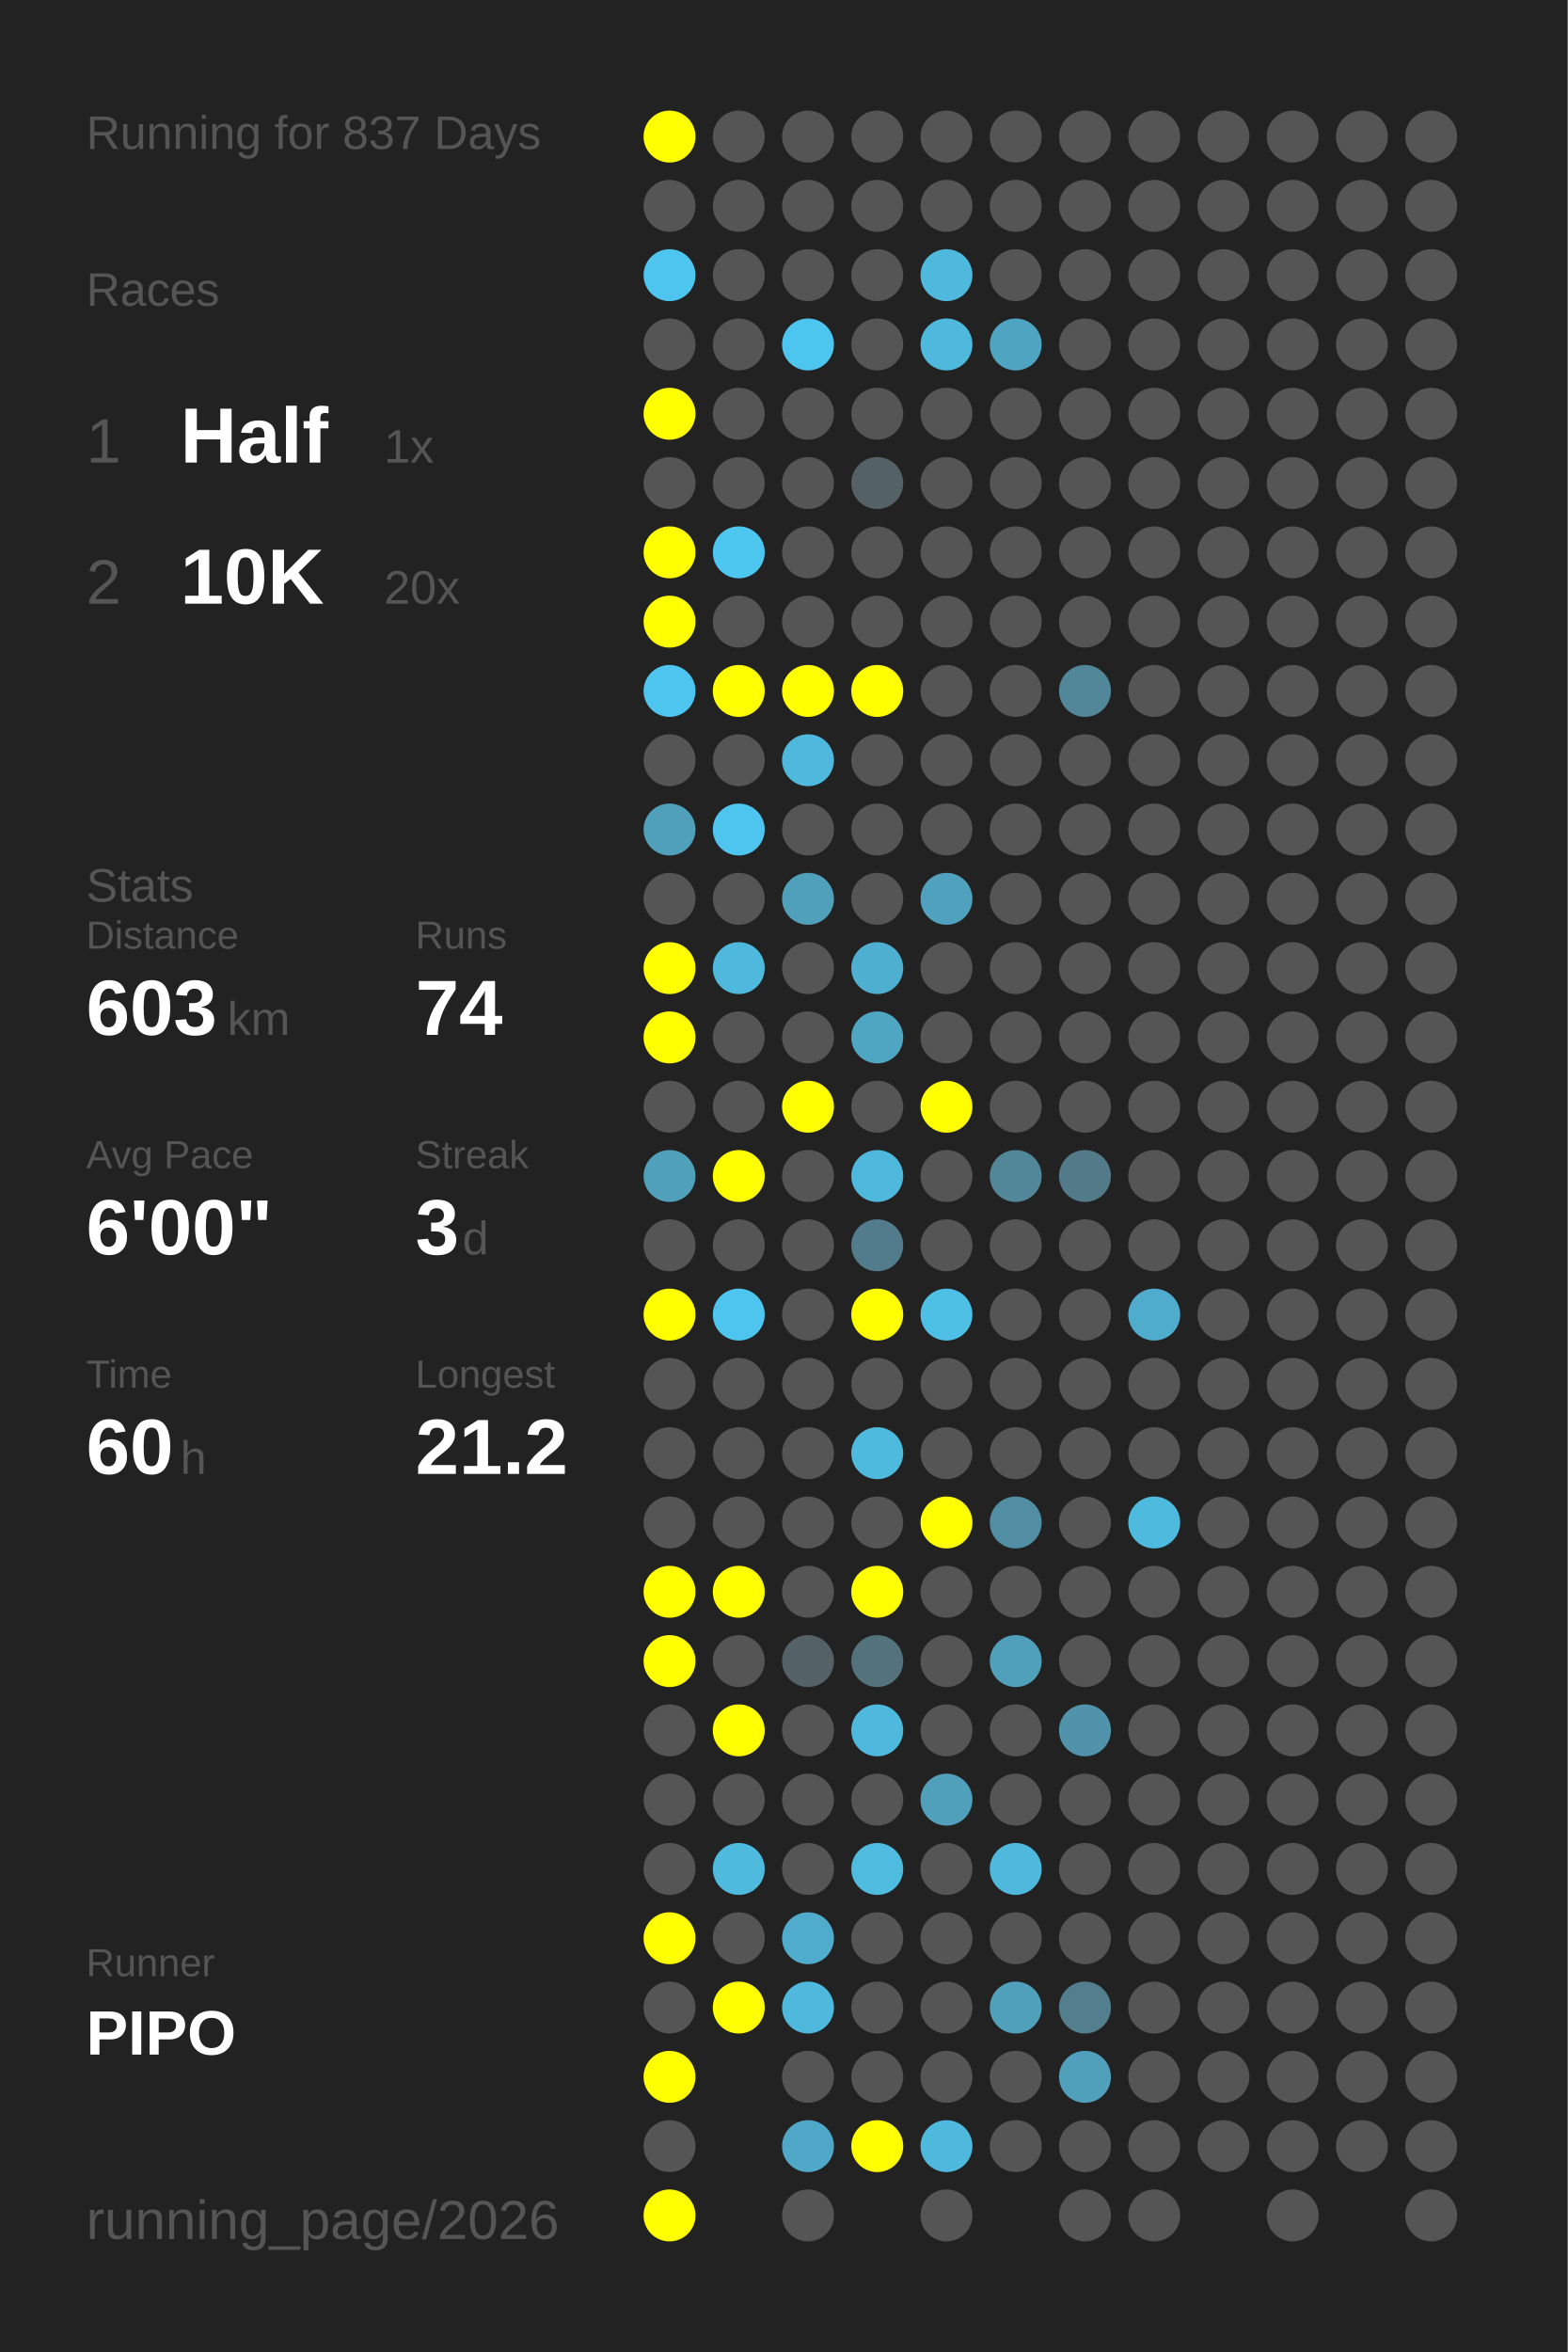
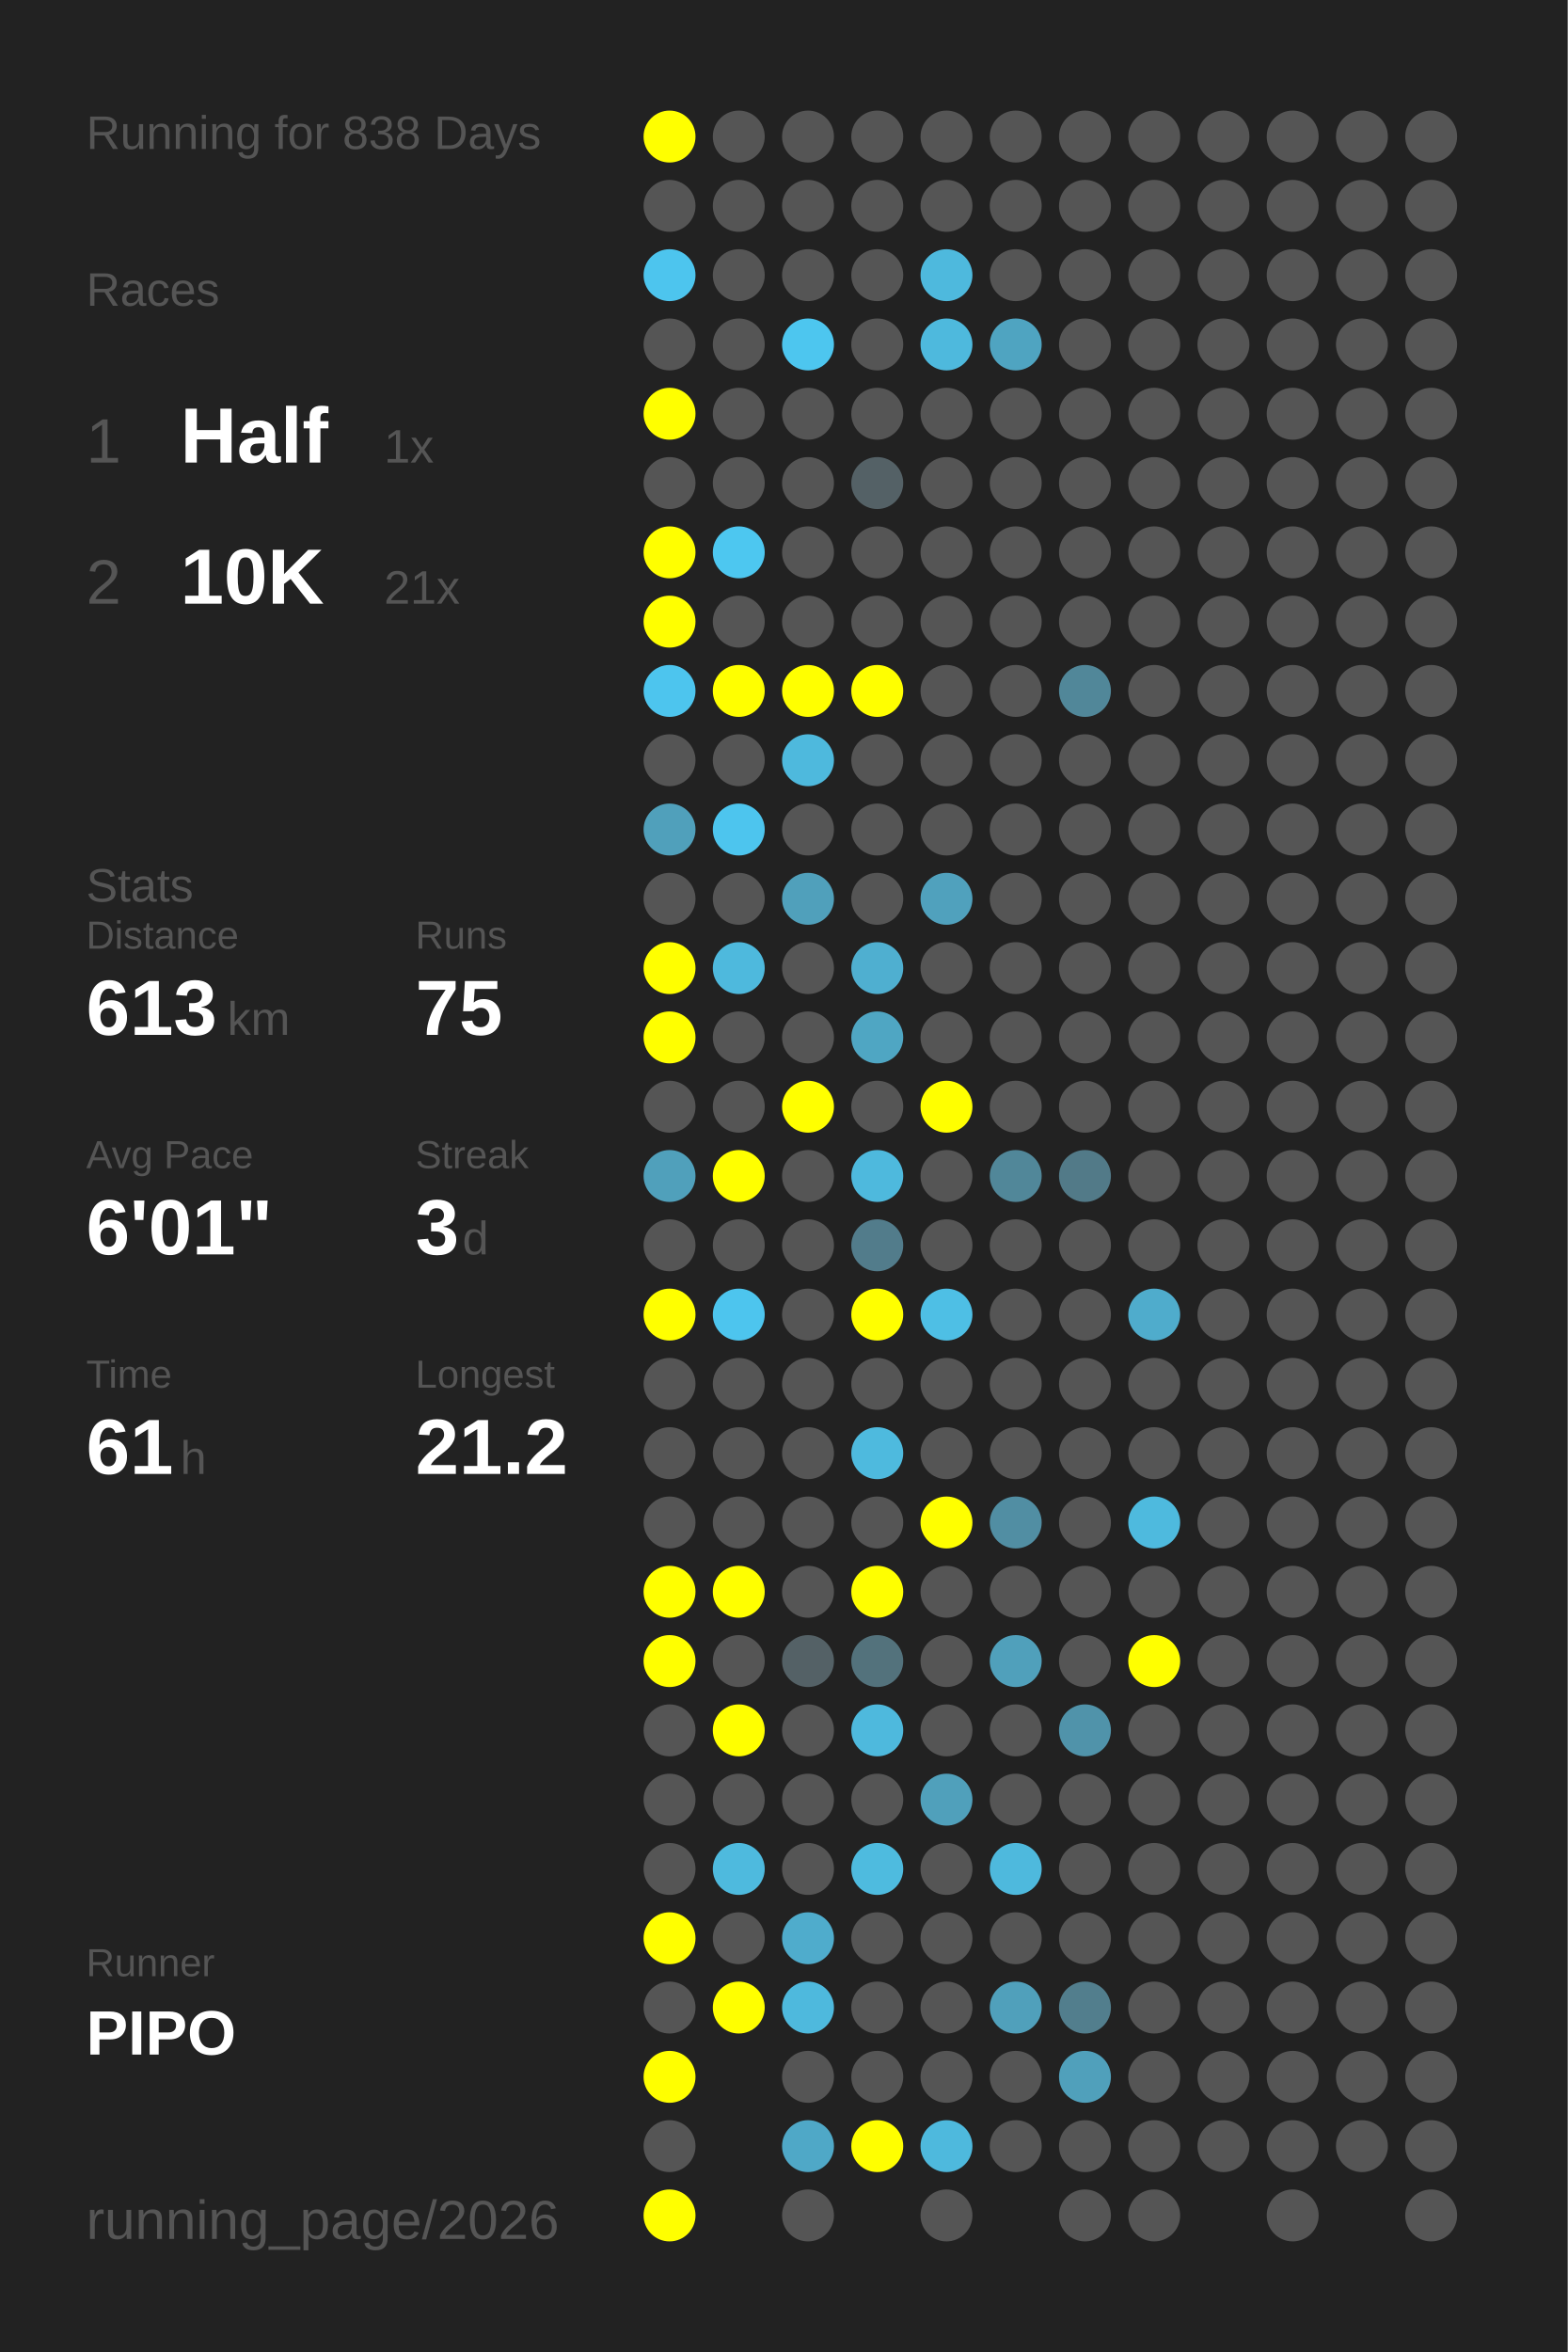
<svg xmlns="http://www.w3.org/2000/svg" baseProfile="full" height="300mm" version="1.1" viewBox="0,0,200,300" width="200mm">
  <defs />
  <rect fill="#222222" height="300" width="200" x="0" y="0" />
-   <text fill="#555555" style="font-size:6px; font-family:Arial;" x="11" y="19">Running for 837 Days</text>
+   <text fill="#555555" style="font-size:6px; font-family:Arial;" x="11" y="19">Running for 838 Days</text>
  <text fill="#555555" style="font-size:6px; font-family:Arial;" x="11" y="39">Races</text>
  <text fill="#555555" style="font-size:8px; font-family:Arial;" x="11" y="59">1</text>
  <text fill="#FFFFFF" style="font-size:10px; font-family:Arial; font-weight:bold;" x="23" y="59">Half</text>
  <text fill="#555555" style="font-size:6px; font-family:Arial;" x="49" y="59">1x</text>
  <text fill="#555555" style="font-size:8px; font-family:Arial;" x="11" y="77">2</text>
  <text fill="#FFFFFF" style="font-size:10px; font-family:Arial; font-weight:bold;" x="23" y="77">10K</text>
-   <text fill="#555555" style="font-size:6px; font-family:Arial;" x="49" y="77">20x</text>
+   <text fill="#555555" style="font-size:6px; font-family:Arial;" x="49" y="77">21x</text>
  <text fill="#555555" style="font-size:6px; font-family:Arial;" x="11" y="115">Stats</text>
  <text fill="#555555" style="font-size:5px; font-family:Arial;" x="11" y="121">Distance</text>
-   <text fill="#FFFFFF" style="font-size:10px; font-family:Arial; font-weight:bold;" x="11" y="132">603</text>
+   <text fill="#FFFFFF" style="font-size:10px; font-family:Arial; font-weight:bold;" x="11" y="132">613</text>
  <text fill="#555555" style="font-size:6px; font-family:Arial;" x="29" y="132">km</text>
  <text fill="#555555" style="font-size:5px; font-family:Arial;" x="53" y="121">Runs</text>
-   <text fill="#FFFFFF" style="font-size:10px; font-family:Arial; font-weight:bold;" x="53" y="132">74</text>
+   <text fill="#FFFFFF" style="font-size:10px; font-family:Arial; font-weight:bold;" x="53" y="132">75</text>
  <text fill="#555555" style="font-size:5px; font-family:Arial;" x="11" y="149">Avg Pace</text>
-   <text fill="#FFFFFF" style="font-size:10px; font-family:Arial; font-weight:bold;" x="11" y="160">6'00"</text>
+   <text fill="#FFFFFF" style="font-size:10px; font-family:Arial; font-weight:bold;" x="11" y="160">6'01"</text>
  <text fill="#555555" style="font-size:5px; font-family:Arial;" x="53" y="149">Streak</text>
  <text fill="#FFFFFF" style="font-size:10px; font-family:Arial; font-weight:bold;" x="53" y="160">3</text>
  <text fill="#555555" style="font-size:6px; font-family:Arial;" x="59" y="160">d</text>
  <text fill="#555555" style="font-size:5px; font-family:Arial;" x="11" y="177">Time</text>
-   <text fill="#FFFFFF" style="font-size:10px; font-family:Arial; font-weight:bold;" x="11" y="188">60</text>
+   <text fill="#FFFFFF" style="font-size:10px; font-family:Arial; font-weight:bold;" x="11" y="188">61</text>
  <text fill="#555555" style="font-size:6px; font-family:Arial;" x="23" y="188">h</text>
  <text fill="#555555" style="font-size:5px; font-family:Arial;" x="53" y="177">Longest</text>
  <text fill="#FFFFFF" style="font-size:10px; font-family:Arial; font-weight:bold;" x="53" y="188">21.2</text>
  <text fill="#555555" style="font-size:5px; font-family:Arial;" x="11" y="252.065">Runner</text>
  <text fill="#FFFFFF" style="font-size:8px; font-family:Arial; font-weight:bold;" x="11" y="262.065">PIPO</text>
  <text fill="#555555" style="font-size:7px; font-family:Arial;" x="11" y="285.581">running_page/2026</text>
  <circle cx="85.417" cy="17.419" fill="#FFFF00" r="3.312" />
  <circle cx="85.417" cy="26.258" fill="#555555" r="3.312" />
  <circle cx="85.417" cy="35.097" fill="#4dc5ee" r="3.312" />
  <circle cx="85.417" cy="43.935" fill="#555555" r="3.312" />
  <circle cx="85.417" cy="52.774" fill="#FFFF00" r="3.312" />
  <circle cx="85.417" cy="61.613" fill="#555555" r="3.312" />
  <circle cx="85.417" cy="70.452" fill="#FFFF00" r="3.312" />
  <circle cx="85.417" cy="79.29" fill="#FFFF00" r="3.312" />
  <circle cx="85.417" cy="88.129" fill="#4dc5ee" r="3.312" />
  <circle cx="85.417" cy="96.968" fill="#555555" r="3.312" />
  <circle cx="85.417" cy="105.806" fill="#50a0bb" r="3.312" />
  <circle cx="85.417" cy="114.645" fill="#555555" r="3.312" />
  <circle cx="85.417" cy="123.484" fill="#FFFF00" r="3.312" />
  <circle cx="85.417" cy="132.323" fill="#FFFF00" r="3.312" />
  <circle cx="85.417" cy="141.161" fill="#555555" r="3.312" />
  <circle cx="85.417" cy="150" fill="#50a0bb" r="3.312" />
  <circle cx="85.417" cy="158.839" fill="#555555" r="3.312" />
  <circle cx="85.417" cy="167.677" fill="#FFFF00" r="3.312" />
  <circle cx="85.417" cy="176.516" fill="#555555" r="3.312" />
  <circle cx="85.417" cy="185.355" fill="#555555" r="3.312" />
  <circle cx="85.417" cy="194.194" fill="#555555" r="3.312" />
  <circle cx="85.417" cy="203.032" fill="#FFFF00" r="3.312" />
  <circle cx="85.417" cy="211.871" fill="#FFFF00" r="3.312" />
  <circle cx="85.417" cy="220.71" fill="#555555" r="3.312" />
  <circle cx="85.417" cy="229.548" fill="#555555" r="3.312" />
  <circle cx="85.417" cy="238.387" fill="#555555" r="3.312" />
  <circle cx="85.417" cy="247.226" fill="#FFFF00" r="3.312" />
  <circle cx="85.417" cy="256.065" fill="#555555" r="3.312" />
  <circle cx="85.417" cy="264.903" fill="#FFFF00" r="3.312" />
  <circle cx="85.417" cy="273.742" fill="#555555" r="3.312" />
  <circle cx="85.417" cy="282.581" fill="#FFFF00" r="3.312" />
  <circle cx="94.25" cy="17.419" fill="#555555" r="3.312" />
  <circle cx="94.25" cy="26.258" fill="#555555" r="3.312" />
  <circle cx="94.25" cy="35.097" fill="#555555" r="3.312" />
  <circle cx="94.25" cy="43.935" fill="#555555" r="3.312" />
  <circle cx="94.25" cy="52.774" fill="#555555" r="3.312" />
  <circle cx="94.25" cy="61.613" fill="#555555" r="3.312" />
  <circle cx="94.25" cy="70.452" fill="#4dc7f0" r="3.312" />
  <circle cx="94.25" cy="79.29" fill="#555555" r="3.312" />
  <circle cx="94.25" cy="88.129" fill="#FFFF00" r="3.312" />
  <circle cx="94.25" cy="96.968" fill="#555555" r="3.312" />
  <circle cx="94.25" cy="105.806" fill="#4dc5ee" r="3.312" />
  <circle cx="94.25" cy="114.645" fill="#555555" r="3.312" />
  <circle cx="94.25" cy="123.484" fill="#4eb9dd" r="3.312" />
  <circle cx="94.25" cy="132.323" fill="#555555" r="3.312" />
  <circle cx="94.25" cy="141.161" fill="#555555" r="3.312" />
  <circle cx="94.25" cy="150" fill="#FFFF00" r="3.312" />
  <circle cx="94.25" cy="158.839" fill="#555555" r="3.312" />
  <circle cx="94.25" cy="167.677" fill="#4dc5ee" r="3.312" />
  <circle cx="94.25" cy="176.516" fill="#555555" r="3.312" />
  <circle cx="94.25" cy="185.355" fill="#555555" r="3.312" />
  <circle cx="94.25" cy="194.194" fill="#555555" r="3.312" />
  <circle cx="94.25" cy="203.032" fill="#FFFF00" r="3.312" />
  <circle cx="94.25" cy="211.871" fill="#555555" r="3.312" />
  <circle cx="94.25" cy="220.71" fill="#FFFF00" r="3.312" />
  <circle cx="94.25" cy="229.548" fill="#555555" r="3.312" />
  <circle cx="94.25" cy="238.387" fill="#4ebade" r="3.312" />
  <circle cx="94.25" cy="247.226" fill="#555555" r="3.312" />
  <circle cx="94.25" cy="256.065" fill="#FFFF00" r="3.312" />
  <circle cx="103.083" cy="17.419" fill="#555555" r="3.312" />
  <circle cx="103.083" cy="26.258" fill="#555555" r="3.312" />
  <circle cx="103.083" cy="35.097" fill="#555555" r="3.312" />
  <circle cx="103.083" cy="43.935" fill="#4dc6ef" r="3.312" />
  <circle cx="103.083" cy="52.774" fill="#555555" r="3.312" />
  <circle cx="103.083" cy="61.613" fill="#555555" r="3.312" />
  <circle cx="103.083" cy="70.452" fill="#555555" r="3.312" />
  <circle cx="103.083" cy="79.29" fill="#555555" r="3.312" />
  <circle cx="103.083" cy="88.129" fill="#FFFF00" r="3.312" />
  <circle cx="103.083" cy="96.968" fill="#4eb9dd" r="3.312" />
  <circle cx="103.083" cy="105.806" fill="#555555" r="3.312" />
  <circle cx="103.083" cy="114.645" fill="#50a0bb" r="3.312" />
  <circle cx="103.083" cy="123.484" fill="#555555" r="3.312" />
  <circle cx="103.083" cy="132.323" fill="#555555" r="3.312" />
  <circle cx="103.083" cy="141.161" fill="#FFFF00" r="3.312" />
  <circle cx="103.083" cy="150" fill="#555555" r="3.312" />
  <circle cx="103.083" cy="158.839" fill="#555555" r="3.312" />
  <circle cx="103.083" cy="167.677" fill="#555555" r="3.312" />
  <circle cx="103.083" cy="176.516" fill="#555555" r="3.312" />
  <circle cx="103.083" cy="185.355" fill="#555555" r="3.312" />
  <circle cx="103.083" cy="194.194" fill="#555555" r="3.312" />
  <circle cx="103.083" cy="203.032" fill="#555555" r="3.312" />
  <circle cx="103.083" cy="211.871" fill="#546166" r="3.312" />
  <circle cx="103.083" cy="220.71" fill="#555555" r="3.312" />
  <circle cx="103.083" cy="229.548" fill="#555555" r="3.312" />
  <circle cx="103.083" cy="238.387" fill="#555555" r="3.312" />
  <circle cx="103.083" cy="247.226" fill="#4faccc" r="3.312" />
  <circle cx="103.083" cy="256.065" fill="#4eb9dd" r="3.312" />
  <circle cx="103.083" cy="264.903" fill="#555555" r="3.312" />
  <circle cx="103.083" cy="273.742" fill="#4fa8c7" r="3.312" />
  <circle cx="103.083" cy="282.581" fill="#555555" r="3.312" />
  <circle cx="111.917" cy="17.419" fill="#555555" r="3.312" />
  <circle cx="111.917" cy="26.258" fill="#555555" r="3.312" />
  <circle cx="111.917" cy="35.097" fill="#555555" r="3.312" />
  <circle cx="111.917" cy="43.935" fill="#555555" r="3.312" />
  <circle cx="111.917" cy="52.774" fill="#555555" r="3.312" />
  <circle cx="111.917" cy="61.613" fill="#546166" r="3.312" />
  <circle cx="111.917" cy="70.452" fill="#555555" r="3.312" />
  <circle cx="111.917" cy="79.29" fill="#555555" r="3.312" />
  <circle cx="111.917" cy="88.129" fill="#FFFF00" r="3.312" />
  <circle cx="111.917" cy="96.968" fill="#555555" r="3.312" />
  <circle cx="111.917" cy="105.806" fill="#555555" r="3.312" />
  <circle cx="111.917" cy="114.645" fill="#555555" r="3.312" />
  <circle cx="111.917" cy="123.484" fill="#4fafd0" r="3.312" />
  <circle cx="111.917" cy="132.323" fill="#4fa6c3" r="3.312" />
  <circle cx="111.917" cy="141.161" fill="#555555" r="3.312" />
  <circle cx="111.917" cy="150" fill="#4eb9dd" r="3.312" />
  <circle cx="111.917" cy="158.839" fill="#527c8b" r="3.312" />
  <circle cx="111.917" cy="167.677" fill="#FFFF00" r="3.312" />
  <circle cx="111.917" cy="176.516" fill="#555555" r="3.312" />
  <circle cx="111.917" cy="185.355" fill="#4ebade" r="3.312" />
  <circle cx="111.917" cy="194.194" fill="#555555" r="3.312" />
  <circle cx="111.917" cy="203.032" fill="#FFFF00" r="3.312" />
  <circle cx="111.917" cy="211.871" fill="#53727c" r="3.312" />
  <circle cx="111.917" cy="220.71" fill="#4eb9dd" r="3.312" />
  <circle cx="111.917" cy="229.548" fill="#555555" r="3.312" />
  <circle cx="111.917" cy="238.387" fill="#4ebbdf" r="3.312" />
  <circle cx="111.917" cy="247.226" fill="#555555" r="3.312" />
  <circle cx="111.917" cy="256.065" fill="#555555" r="3.312" />
  <circle cx="111.917" cy="264.903" fill="#555555" r="3.312" />
  <circle cx="111.917" cy="273.742" fill="#FFFF00" r="3.312" />
  <circle cx="120.75" cy="17.419" fill="#555555" r="3.312" />
  <circle cx="120.75" cy="26.258" fill="#555555" r="3.312" />
  <circle cx="120.75" cy="35.097" fill="#4eb9dd" r="3.312" />
  <circle cx="120.75" cy="43.935" fill="#4eb9dd" r="3.312" />
  <circle cx="120.75" cy="52.774" fill="#555555" r="3.312" />
  <circle cx="120.75" cy="61.613" fill="#555555" r="3.312" />
  <circle cx="120.75" cy="70.452" fill="#555555" r="3.312" />
  <circle cx="120.75" cy="79.29" fill="#555555" r="3.312" />
  <circle cx="120.75" cy="88.129" fill="#555555" r="3.312" />
  <circle cx="120.75" cy="96.968" fill="#555555" r="3.312" />
  <circle cx="120.75" cy="105.806" fill="#555555" r="3.312" />
  <circle cx="120.75" cy="114.645" fill="#50a1bd" r="3.312" />
  <circle cx="120.75" cy="123.484" fill="#555555" r="3.312" />
  <circle cx="120.75" cy="132.323" fill="#555555" r="3.312" />
  <circle cx="120.75" cy="141.161" fill="#FFFF00" r="3.312" />
  <circle cx="120.75" cy="150" fill="#555555" r="3.312" />
  <circle cx="120.75" cy="158.839" fill="#555555" r="3.312" />
  <circle cx="120.75" cy="167.677" fill="#4ebfe5" r="3.312" />
  <circle cx="120.75" cy="176.516" fill="#555555" r="3.312" />
  <circle cx="120.75" cy="185.355" fill="#555555" r="3.312" />
  <circle cx="120.75" cy="194.194" fill="#FFFF00" r="3.312" />
  <circle cx="120.75" cy="203.032" fill="#555555" r="3.312" />
  <circle cx="120.75" cy="211.871" fill="#555555" r="3.312" />
  <circle cx="120.75" cy="220.71" fill="#555555" r="3.312" />
  <circle cx="120.75" cy="229.548" fill="#50a0bb" r="3.312" />
  <circle cx="120.75" cy="238.387" fill="#555555" r="3.312" />
  <circle cx="120.75" cy="247.226" fill="#555555" r="3.312" />
  <circle cx="120.75" cy="256.065" fill="#555555" r="3.312" />
  <circle cx="120.75" cy="264.903" fill="#555555" r="3.312" />
  <circle cx="120.75" cy="273.742" fill="#4eb9dd" r="3.312" />
  <circle cx="120.75" cy="282.581" fill="#555555" r="3.312" />
  <circle cx="129.583" cy="17.419" fill="#555555" r="3.312" />
  <circle cx="129.583" cy="26.258" fill="#555555" r="3.312" />
  <circle cx="129.583" cy="35.097" fill="#555555" r="3.312" />
  <circle cx="129.583" cy="43.935" fill="#4fa4c1" r="3.312" />
  <circle cx="129.583" cy="52.774" fill="#555555" r="3.312" />
  <circle cx="129.583" cy="61.613" fill="#555555" r="3.312" />
  <circle cx="129.583" cy="70.452" fill="#555555" r="3.312" />
  <circle cx="129.583" cy="79.29" fill="#555555" r="3.312" />
  <circle cx="129.583" cy="88.129" fill="#555555" r="3.312" />
  <circle cx="129.583" cy="96.968" fill="#555555" r="3.312" />
  <circle cx="129.583" cy="105.806" fill="#555555" r="3.312" />
  <circle cx="129.583" cy="114.645" fill="#555555" r="3.312" />
  <circle cx="129.583" cy="123.484" fill="#555555" r="3.312" />
  <circle cx="129.583" cy="132.323" fill="#555555" r="3.312" />
  <circle cx="129.583" cy="141.161" fill="#555555" r="3.312" />
  <circle cx="129.583" cy="150" fill="#518799" r="3.312" />
  <circle cx="129.583" cy="158.839" fill="#555555" r="3.312" />
  <circle cx="129.583" cy="167.677" fill="#555555" r="3.312" />
  <circle cx="129.583" cy="176.516" fill="#555555" r="3.312" />
  <circle cx="129.583" cy="185.355" fill="#555555" r="3.312" />
  <circle cx="129.583" cy="194.194" fill="#518ea3" r="3.312" />
  <circle cx="129.583" cy="203.032" fill="#555555" r="3.312" />
  <circle cx="129.583" cy="211.871" fill="#50a0bb" r="3.312" />
  <circle cx="129.583" cy="220.71" fill="#555555" r="3.312" />
  <circle cx="129.583" cy="229.548" fill="#555555" r="3.312" />
  <circle cx="129.583" cy="238.387" fill="#4eb9dd" r="3.312" />
  <circle cx="129.583" cy="247.226" fill="#555555" r="3.312" />
  <circle cx="129.583" cy="256.065" fill="#50a0bb" r="3.312" />
  <circle cx="129.583" cy="264.903" fill="#555555" r="3.312" />
  <circle cx="129.583" cy="273.742" fill="#555555" r="3.312" />
  <circle cx="138.417" cy="17.419" fill="#555555" r="3.312" />
  <circle cx="138.417" cy="26.258" fill="#555555" r="3.312" />
  <circle cx="138.417" cy="35.097" fill="#555555" r="3.312" />
  <circle cx="138.417" cy="43.935" fill="#555555" r="3.312" />
  <circle cx="138.417" cy="52.774" fill="#555555" r="3.312" />
  <circle cx="138.417" cy="61.613" fill="#555555" r="3.312" />
  <circle cx="138.417" cy="70.452" fill="#555555" r="3.312" />
  <circle cx="138.417" cy="79.29" fill="#555555" r="3.312" />
  <circle cx="138.417" cy="88.129" fill="#518799" r="3.312" />
  <circle cx="138.417" cy="96.968" fill="#555555" r="3.312" />
  <circle cx="138.417" cy="105.806" fill="#555555" r="3.312" />
  <circle cx="138.417" cy="114.645" fill="#555555" r="3.312" />
  <circle cx="138.417" cy="123.484" fill="#555555" r="3.312" />
  <circle cx="138.417" cy="132.323" fill="#555555" r="3.312" />
  <circle cx="138.417" cy="141.161" fill="#555555" r="3.312" />
  <circle cx="138.417" cy="150" fill="#527a88" r="3.312" />
  <circle cx="138.417" cy="158.839" fill="#555555" r="3.312" />
  <circle cx="138.417" cy="167.677" fill="#555555" r="3.312" />
  <circle cx="138.417" cy="176.516" fill="#555555" r="3.312" />
  <circle cx="138.417" cy="185.355" fill="#555555" r="3.312" />
  <circle cx="138.417" cy="194.194" fill="#555555" r="3.312" />
  <circle cx="138.417" cy="203.032" fill="#555555" r="3.312" />
  <circle cx="138.417" cy="211.871" fill="#555555" r="3.312" />
  <circle cx="138.417" cy="220.71" fill="#5093aa" r="3.312" />
  <circle cx="138.417" cy="229.548" fill="#555555" r="3.312" />
  <circle cx="138.417" cy="238.387" fill="#555555" r="3.312" />
  <circle cx="138.417" cy="247.226" fill="#555555" r="3.312" />
  <circle cx="138.417" cy="256.065" fill="#527e8d" r="3.312" />
  <circle cx="138.417" cy="264.903" fill="#50a0bb" r="3.312" />
  <circle cx="138.417" cy="273.742" fill="#555555" r="3.312" />
  <circle cx="138.417" cy="282.581" fill="#555555" r="3.312" />
  <circle cx="147.25" cy="17.419" fill="#555555" r="3.312" />
  <circle cx="147.25" cy="26.258" fill="#555555" r="3.312" />
  <circle cx="147.25" cy="35.097" fill="#555555" r="3.312" />
  <circle cx="147.25" cy="43.935" fill="#555555" r="3.312" />
  <circle cx="147.25" cy="52.774" fill="#555555" r="3.312" />
  <circle cx="147.25" cy="61.613" fill="#555555" r="3.312" />
  <circle cx="147.25" cy="70.452" fill="#555555" r="3.312" />
  <circle cx="147.25" cy="79.29" fill="#555555" r="3.312" />
  <circle cx="147.25" cy="88.129" fill="#555555" r="3.312" />
  <circle cx="147.25" cy="96.968" fill="#555555" r="3.312" />
  <circle cx="147.25" cy="105.806" fill="#555555" r="3.312" />
  <circle cx="147.25" cy="114.645" fill="#555555" r="3.312" />
  <circle cx="147.25" cy="123.484" fill="#555555" r="3.312" />
  <circle cx="147.25" cy="132.323" fill="#555555" r="3.312" />
  <circle cx="147.25" cy="141.161" fill="#555555" r="3.312" />
  <circle cx="147.25" cy="150" fill="#555555" r="3.312" />
  <circle cx="147.25" cy="158.839" fill="#555555" r="3.312" />
  <circle cx="147.25" cy="167.677" fill="#4faccc" r="3.312" />
  <circle cx="147.25" cy="176.516" fill="#555555" r="3.312" />
  <circle cx="147.25" cy="185.355" fill="#555555" r="3.312" />
  <circle cx="147.25" cy="194.194" fill="#4ebade" r="3.312" />
  <circle cx="147.25" cy="203.032" fill="#555555" r="3.312" />
-   <circle cx="147.25" cy="211.871" fill="#555555" r="3.312" />
+   <circle cx="147.25" cy="211.871" fill="#FFFF00" r="3.312" />
  <circle cx="147.25" cy="220.71" fill="#555555" r="3.312" />
  <circle cx="147.25" cy="229.548" fill="#555555" r="3.312" />
  <circle cx="147.25" cy="238.387" fill="#555555" r="3.312" />
  <circle cx="147.25" cy="247.226" fill="#555555" r="3.312" />
  <circle cx="147.25" cy="256.065" fill="#555555" r="3.312" />
  <circle cx="147.25" cy="264.903" fill="#555555" r="3.312" />
  <circle cx="147.25" cy="273.742" fill="#555555" r="3.312" />
  <circle cx="147.25" cy="282.581" fill="#555555" r="3.312" />
  <circle cx="156.083" cy="17.419" fill="#555555" r="3.312" />
  <circle cx="156.083" cy="26.258" fill="#555555" r="3.312" />
  <circle cx="156.083" cy="35.097" fill="#555555" r="3.312" />
  <circle cx="156.083" cy="43.935" fill="#555555" r="3.312" />
  <circle cx="156.083" cy="52.774" fill="#555555" r="3.312" />
  <circle cx="156.083" cy="61.613" fill="#555555" r="3.312" />
  <circle cx="156.083" cy="70.452" fill="#555555" r="3.312" />
  <circle cx="156.083" cy="79.29" fill="#555555" r="3.312" />
  <circle cx="156.083" cy="88.129" fill="#555555" r="3.312" />
  <circle cx="156.083" cy="96.968" fill="#555555" r="3.312" />
  <circle cx="156.083" cy="105.806" fill="#555555" r="3.312" />
  <circle cx="156.083" cy="114.645" fill="#555555" r="3.312" />
  <circle cx="156.083" cy="123.484" fill="#555555" r="3.312" />
  <circle cx="156.083" cy="132.323" fill="#555555" r="3.312" />
  <circle cx="156.083" cy="141.161" fill="#555555" r="3.312" />
  <circle cx="156.083" cy="150" fill="#555555" r="3.312" />
  <circle cx="156.083" cy="158.839" fill="#555555" r="3.312" />
  <circle cx="156.083" cy="167.677" fill="#555555" r="3.312" />
  <circle cx="156.083" cy="176.516" fill="#555555" r="3.312" />
  <circle cx="156.083" cy="185.355" fill="#555555" r="3.312" />
  <circle cx="156.083" cy="194.194" fill="#555555" r="3.312" />
  <circle cx="156.083" cy="203.032" fill="#555555" r="3.312" />
  <circle cx="156.083" cy="211.871" fill="#555555" r="3.312" />
  <circle cx="156.083" cy="220.71" fill="#555555" r="3.312" />
  <circle cx="156.083" cy="229.548" fill="#555555" r="3.312" />
  <circle cx="156.083" cy="238.387" fill="#555555" r="3.312" />
  <circle cx="156.083" cy="247.226" fill="#555555" r="3.312" />
  <circle cx="156.083" cy="256.065" fill="#555555" r="3.312" />
  <circle cx="156.083" cy="264.903" fill="#555555" r="3.312" />
  <circle cx="156.083" cy="273.742" fill="#555555" r="3.312" />
  <circle cx="164.917" cy="17.419" fill="#555555" r="3.312" />
  <circle cx="164.917" cy="26.258" fill="#555555" r="3.312" />
  <circle cx="164.917" cy="35.097" fill="#555555" r="3.312" />
  <circle cx="164.917" cy="43.935" fill="#555555" r="3.312" />
  <circle cx="164.917" cy="52.774" fill="#555555" r="3.312" />
  <circle cx="164.917" cy="61.613" fill="#555555" r="3.312" />
  <circle cx="164.917" cy="70.452" fill="#555555" r="3.312" />
  <circle cx="164.917" cy="79.29" fill="#555555" r="3.312" />
  <circle cx="164.917" cy="88.129" fill="#555555" r="3.312" />
  <circle cx="164.917" cy="96.968" fill="#555555" r="3.312" />
  <circle cx="164.917" cy="105.806" fill="#555555" r="3.312" />
  <circle cx="164.917" cy="114.645" fill="#555555" r="3.312" />
  <circle cx="164.917" cy="123.484" fill="#555555" r="3.312" />
  <circle cx="164.917" cy="132.323" fill="#555555" r="3.312" />
  <circle cx="164.917" cy="141.161" fill="#555555" r="3.312" />
  <circle cx="164.917" cy="150" fill="#555555" r="3.312" />
  <circle cx="164.917" cy="158.839" fill="#555555" r="3.312" />
  <circle cx="164.917" cy="167.677" fill="#555555" r="3.312" />
  <circle cx="164.917" cy="176.516" fill="#555555" r="3.312" />
  <circle cx="164.917" cy="185.355" fill="#555555" r="3.312" />
  <circle cx="164.917" cy="194.194" fill="#555555" r="3.312" />
  <circle cx="164.917" cy="203.032" fill="#555555" r="3.312" />
  <circle cx="164.917" cy="211.871" fill="#555555" r="3.312" />
  <circle cx="164.917" cy="220.71" fill="#555555" r="3.312" />
  <circle cx="164.917" cy="229.548" fill="#555555" r="3.312" />
  <circle cx="164.917" cy="238.387" fill="#555555" r="3.312" />
  <circle cx="164.917" cy="247.226" fill="#555555" r="3.312" />
  <circle cx="164.917" cy="256.065" fill="#555555" r="3.312" />
  <circle cx="164.917" cy="264.903" fill="#555555" r="3.312" />
  <circle cx="164.917" cy="273.742" fill="#555555" r="3.312" />
  <circle cx="164.917" cy="282.581" fill="#555555" r="3.312" />
  <circle cx="173.75" cy="17.419" fill="#555555" r="3.312" />
  <circle cx="173.75" cy="26.258" fill="#555555" r="3.312" />
  <circle cx="173.75" cy="35.097" fill="#555555" r="3.312" />
  <circle cx="173.75" cy="43.935" fill="#555555" r="3.312" />
  <circle cx="173.75" cy="52.774" fill="#555555" r="3.312" />
  <circle cx="173.75" cy="61.613" fill="#555555" r="3.312" />
  <circle cx="173.75" cy="70.452" fill="#555555" r="3.312" />
  <circle cx="173.75" cy="79.29" fill="#555555" r="3.312" />
  <circle cx="173.75" cy="88.129" fill="#555555" r="3.312" />
  <circle cx="173.75" cy="96.968" fill="#555555" r="3.312" />
  <circle cx="173.75" cy="105.806" fill="#555555" r="3.312" />
  <circle cx="173.75" cy="114.645" fill="#555555" r="3.312" />
  <circle cx="173.75" cy="123.484" fill="#555555" r="3.312" />
  <circle cx="173.75" cy="132.323" fill="#555555" r="3.312" />
  <circle cx="173.75" cy="141.161" fill="#555555" r="3.312" />
  <circle cx="173.75" cy="150" fill="#555555" r="3.312" />
  <circle cx="173.75" cy="158.839" fill="#555555" r="3.312" />
  <circle cx="173.75" cy="167.677" fill="#555555" r="3.312" />
  <circle cx="173.75" cy="176.516" fill="#555555" r="3.312" />
  <circle cx="173.75" cy="185.355" fill="#555555" r="3.312" />
  <circle cx="173.75" cy="194.194" fill="#555555" r="3.312" />
  <circle cx="173.75" cy="203.032" fill="#555555" r="3.312" />
  <circle cx="173.75" cy="211.871" fill="#555555" r="3.312" />
  <circle cx="173.75" cy="220.71" fill="#555555" r="3.312" />
  <circle cx="173.75" cy="229.548" fill="#555555" r="3.312" />
  <circle cx="173.75" cy="238.387" fill="#555555" r="3.312" />
  <circle cx="173.75" cy="247.226" fill="#555555" r="3.312" />
  <circle cx="173.75" cy="256.065" fill="#555555" r="3.312" />
  <circle cx="173.75" cy="264.903" fill="#555555" r="3.312" />
  <circle cx="173.75" cy="273.742" fill="#555555" r="3.312" />
  <circle cx="182.583" cy="17.419" fill="#555555" r="3.312" />
  <circle cx="182.583" cy="26.258" fill="#555555" r="3.312" />
  <circle cx="182.583" cy="35.097" fill="#555555" r="3.312" />
  <circle cx="182.583" cy="43.935" fill="#555555" r="3.312" />
  <circle cx="182.583" cy="52.774" fill="#555555" r="3.312" />
  <circle cx="182.583" cy="61.613" fill="#555555" r="3.312" />
  <circle cx="182.583" cy="70.452" fill="#555555" r="3.312" />
  <circle cx="182.583" cy="79.29" fill="#555555" r="3.312" />
  <circle cx="182.583" cy="88.129" fill="#555555" r="3.312" />
  <circle cx="182.583" cy="96.968" fill="#555555" r="3.312" />
  <circle cx="182.583" cy="105.806" fill="#555555" r="3.312" />
  <circle cx="182.583" cy="114.645" fill="#555555" r="3.312" />
  <circle cx="182.583" cy="123.484" fill="#555555" r="3.312" />
  <circle cx="182.583" cy="132.323" fill="#555555" r="3.312" />
  <circle cx="182.583" cy="141.161" fill="#555555" r="3.312" />
  <circle cx="182.583" cy="150" fill="#555555" r="3.312" />
  <circle cx="182.583" cy="158.839" fill="#555555" r="3.312" />
  <circle cx="182.583" cy="167.677" fill="#555555" r="3.312" />
  <circle cx="182.583" cy="176.516" fill="#555555" r="3.312" />
  <circle cx="182.583" cy="185.355" fill="#555555" r="3.312" />
  <circle cx="182.583" cy="194.194" fill="#555555" r="3.312" />
  <circle cx="182.583" cy="203.032" fill="#555555" r="3.312" />
  <circle cx="182.583" cy="211.871" fill="#555555" r="3.312" />
  <circle cx="182.583" cy="220.71" fill="#555555" r="3.312" />
  <circle cx="182.583" cy="229.548" fill="#555555" r="3.312" />
  <circle cx="182.583" cy="238.387" fill="#555555" r="3.312" />
  <circle cx="182.583" cy="247.226" fill="#555555" r="3.312" />
  <circle cx="182.583" cy="256.065" fill="#555555" r="3.312" />
  <circle cx="182.583" cy="264.903" fill="#555555" r="3.312" />
  <circle cx="182.583" cy="273.742" fill="#555555" r="3.312" />
  <circle cx="182.583" cy="282.581" fill="#555555" r="3.312" />
</svg>
